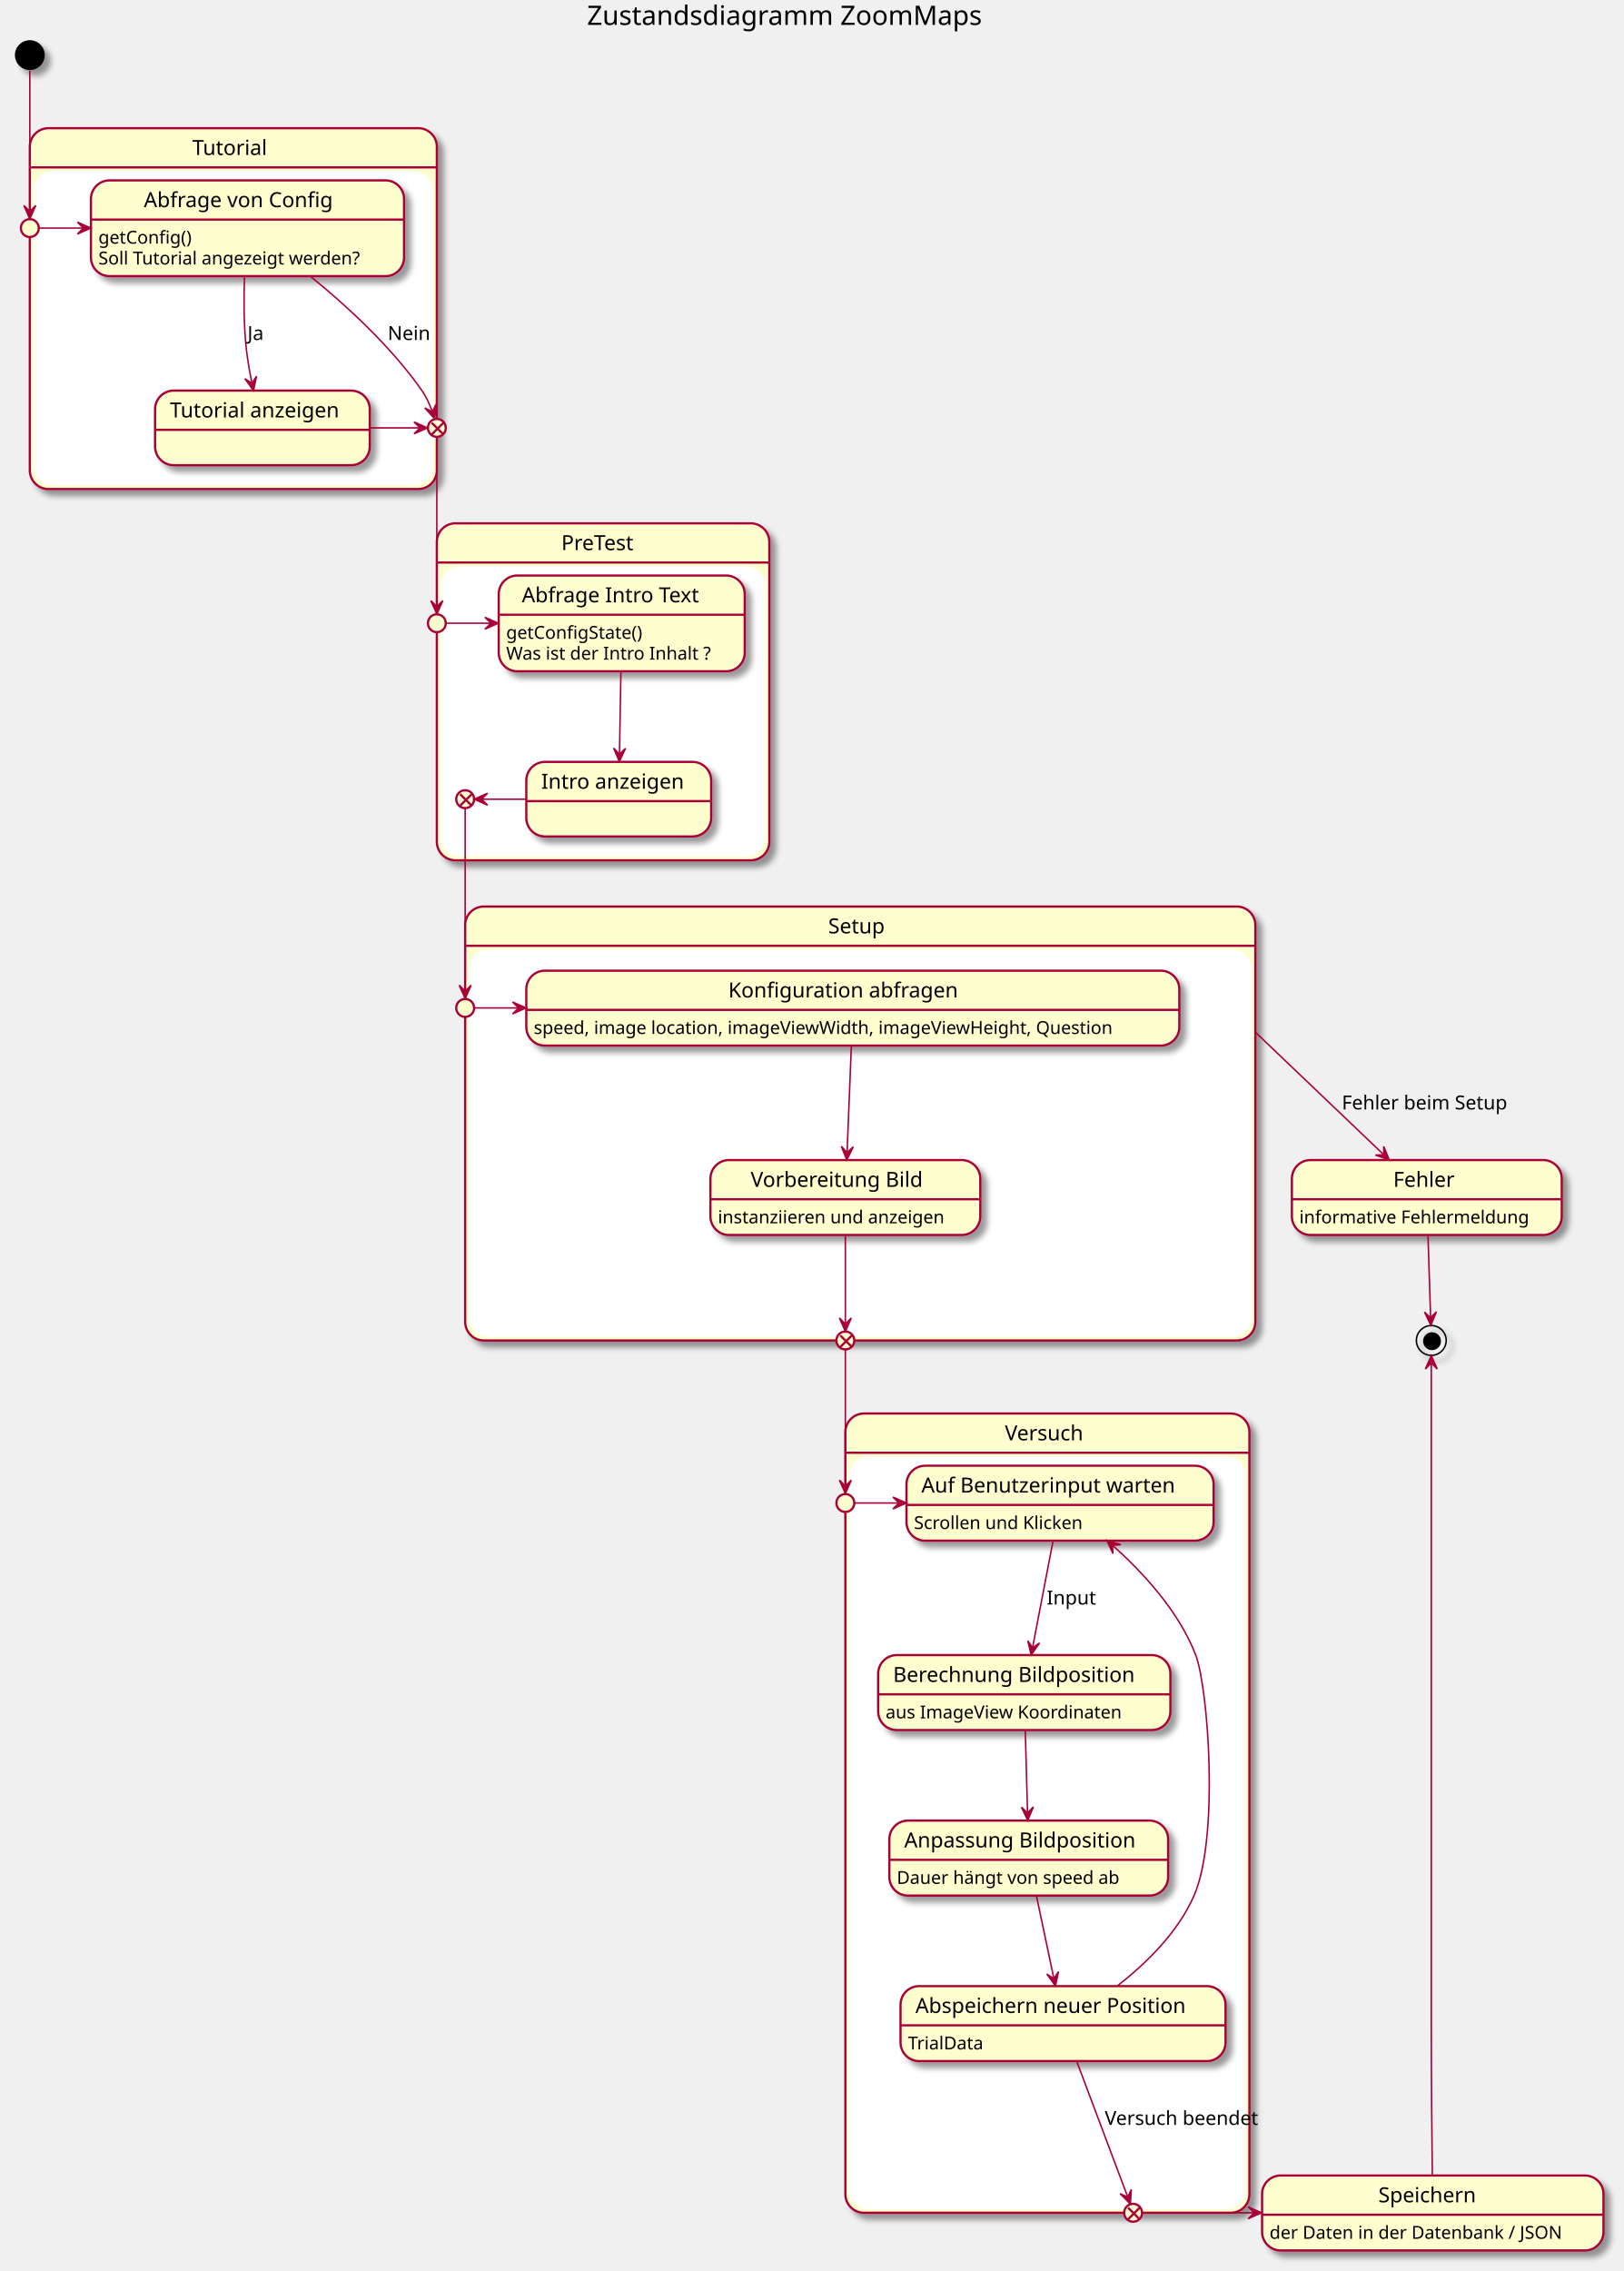
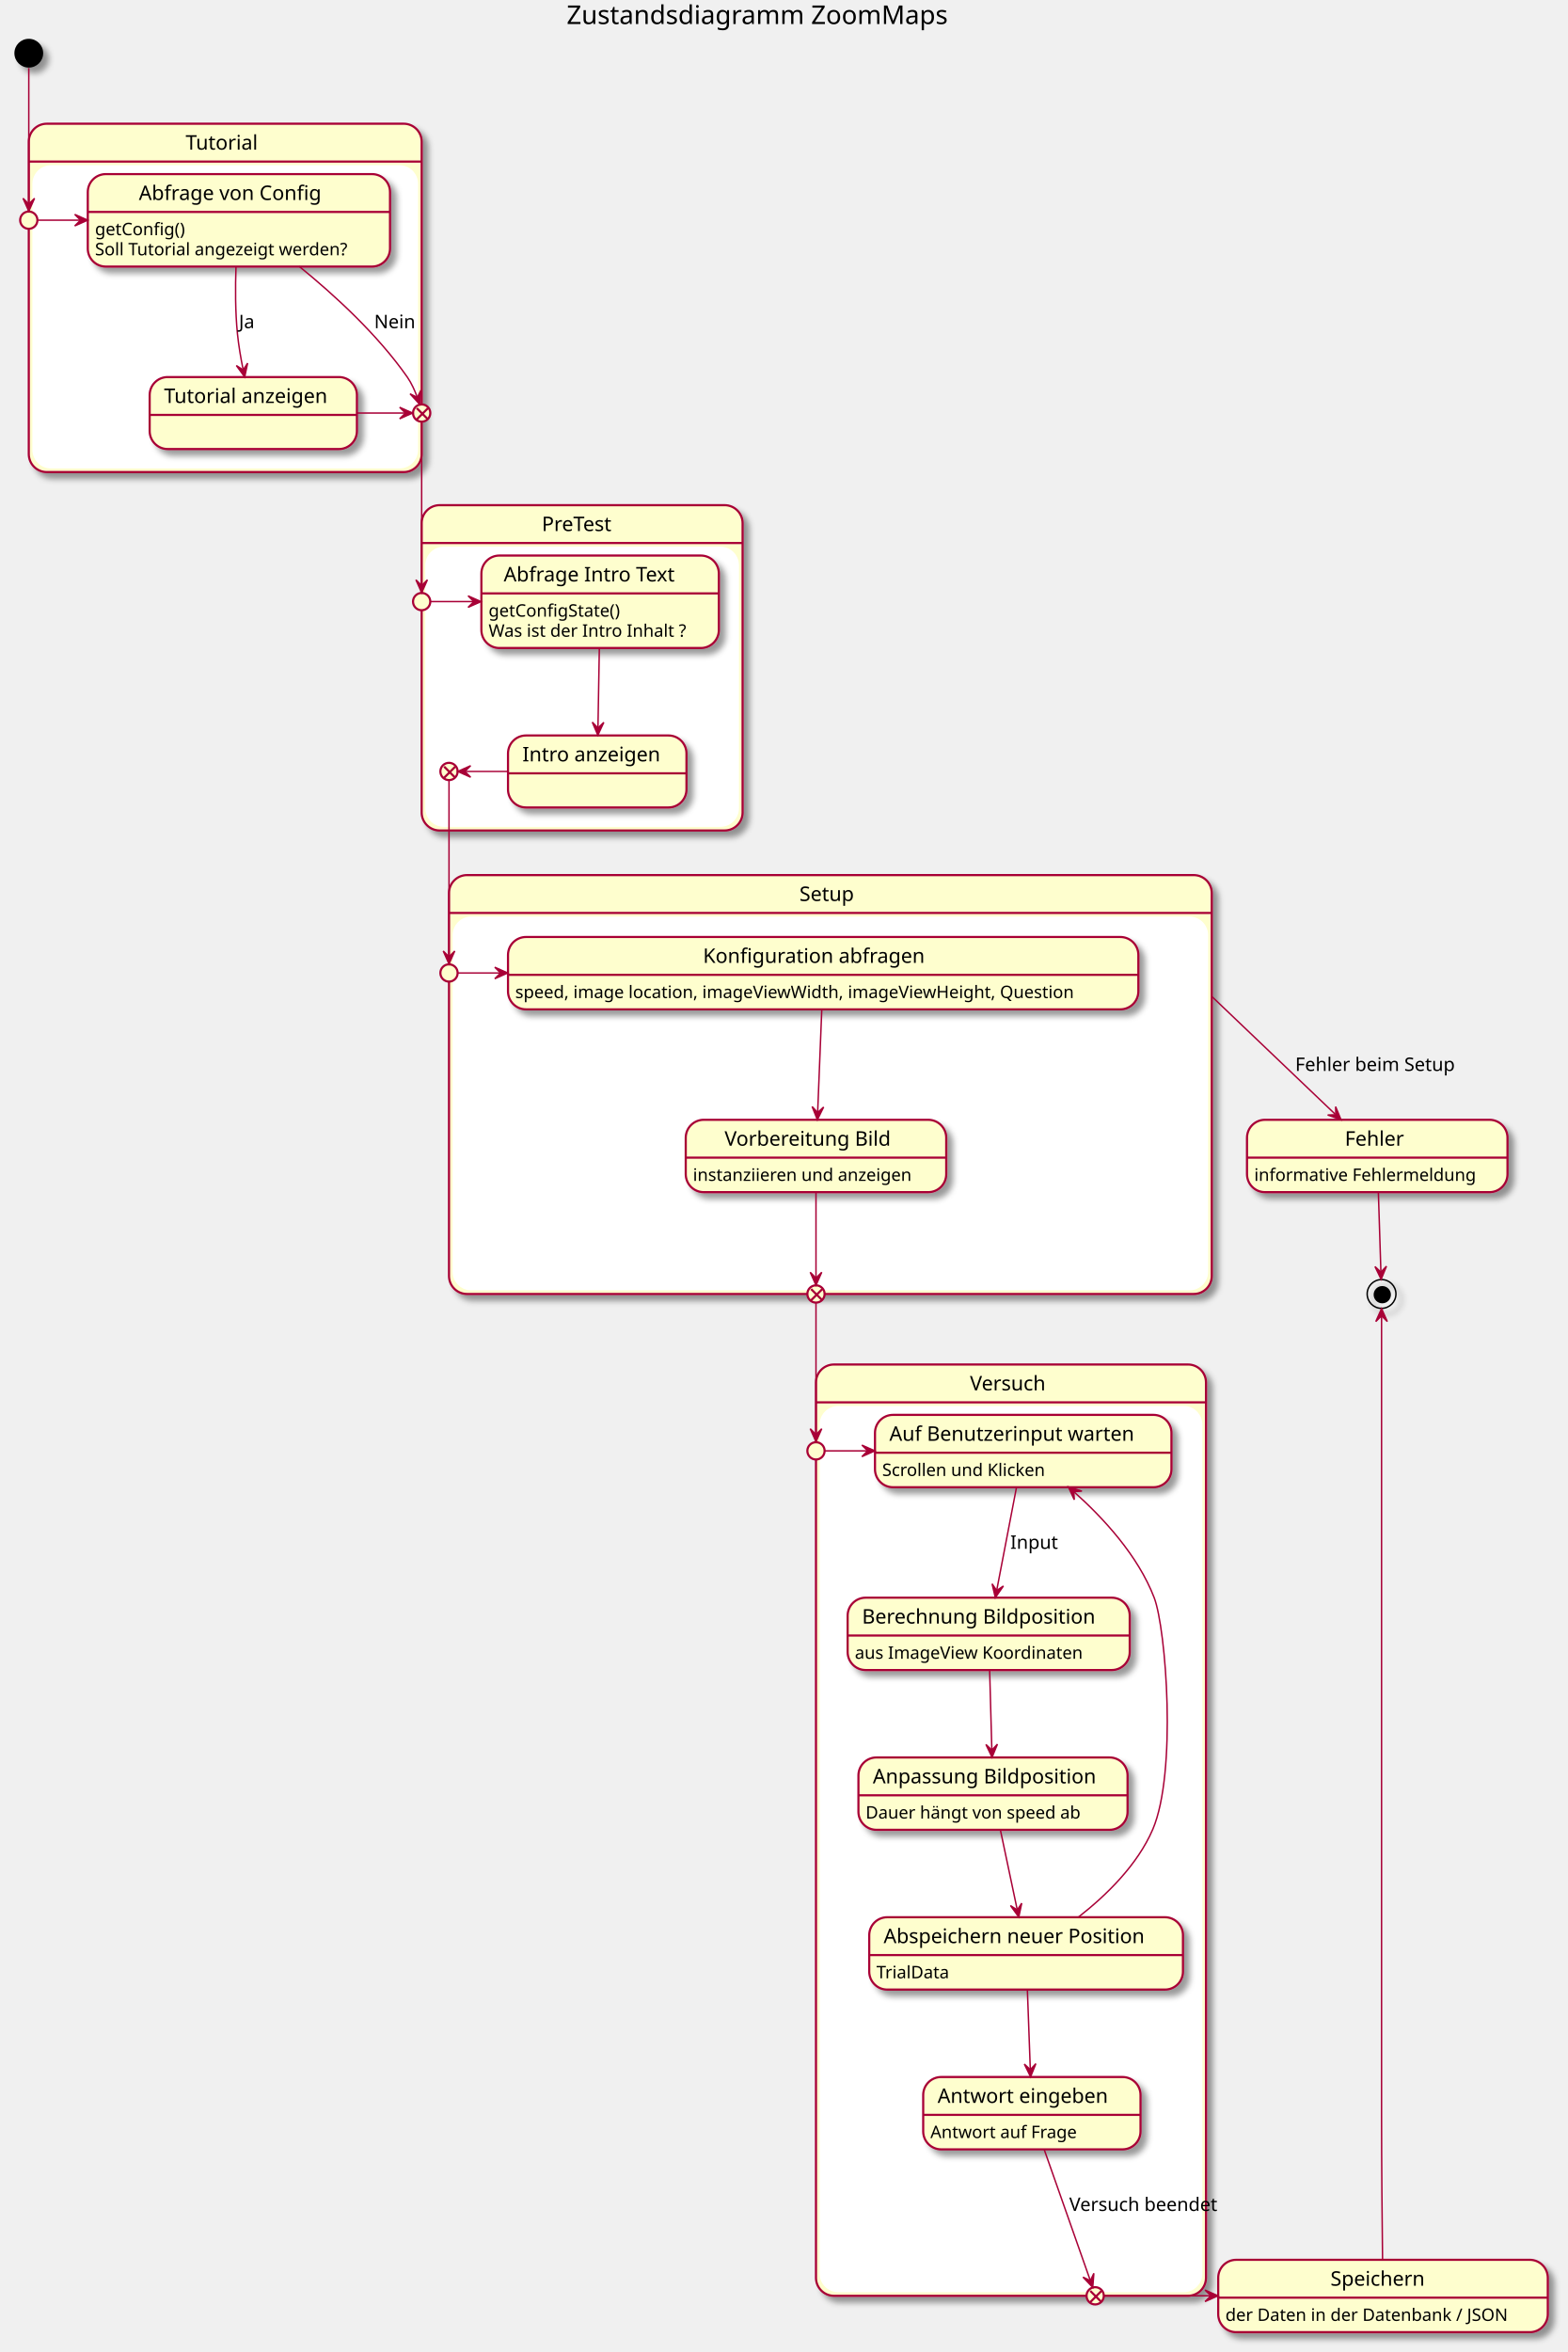
- <svg xmlns="http://www.w3.org/2000/svg" contentScriptType="application/ecmascript" contentStyleType="text/css" height="1523px" preserveAspectRatio="none" style="width:1089px;height:1523px;background:#FFFFFF;" version="1.1" viewBox="0 0 1089 1523" width="1089px" zoomAndPan="magnify">
+ <svg xmlns="http://www.w3.org/2000/svg" contentScriptType="application/ecmascript" contentStyleType="text/css" height="1634px" preserveAspectRatio="none" style="width:1089px;height:1634px;background:#FFFFFF;" version="1.1" viewBox="0 0 1089 1634" width="1089px" zoomAndPan="magnify">
  <defs>
-     <filter height="300%" id="fzr9p43v2d8jk" width="300%" x="-1" y="-1">
+     <filter height="300%" id="fd8ebnlnh1vin" width="300%" x="-1" y="-1">
      <feGaussianBlur result="blurOut" stdDeviation="2.0" />
      <feColorMatrix in="blurOut" result="blurOut2" type="matrix" values="0 0 0 0 0 0 0 0 0 0 0 0 0 0 0 0 0 0 .4 0" />
      <feOffset dx="4.0" dy="4.0" in="blurOut2" result="blurOut3" />
      <feBlend in="SourceGraphic" in2="blurOut3" mode="normal" />
    </filter>
  </defs>
  <g>
    <text fill="#000000" font-family="sans-serif" font-size="18" lengthAdjust="spacing" textLength="289" x="393.75" y="16.708">Zustandsdiagramm ZoomMaps</text>
-     <rect fill="#FEFECE" filter="url(#fzr9p43v2d8jk)" height="242" rx="12.5" ry="12.5" style="stroke:#A80036;stroke-width:1.5;" width="273" x="20" y="85.953" />
+     <rect fill="#FEFECE" filter="url(#fd8ebnlnh1vin)" height="242" rx="12.5" ry="12.5" style="stroke:#A80036;stroke-width:1.5;" width="273" x="20" y="85.953" />
    <rect fill="#FFFFFF" height="209.703" rx="12.5" ry="12.5" style="stroke:#FFFFFF;stroke-width:1.0;" width="267" x="23" y="115.25" />
    <line style="stroke:#A80036;stroke-width:1.5;" x1="20" x2="293" y1="112.25" y2="112.25" />
    <text fill="#000000" font-family="sans-serif" font-size="14" lengthAdjust="spacing" textLength="55" x="129" y="103.948">Tutorial</text>
-     <rect fill="#FEFECE" filter="url(#fzr9p43v2d8jk)" height="226" rx="12.5" ry="12.5" style="stroke:#A80036;stroke-width:1.5;" width="223" x="293" y="350.953" />
+     <rect fill="#FEFECE" filter="url(#fd8ebnlnh1vin)" height="226" rx="12.5" ry="12.5" style="stroke:#A80036;stroke-width:1.5;" width="223" x="293" y="350.953" />
    <rect fill="#FFFFFF" height="193.703" rx="12.5" ry="12.5" style="stroke:#FFFFFF;stroke-width:1.0;" width="217" x="296" y="380.25" />
    <line style="stroke:#A80036;stroke-width:1.5;" x1="293" x2="516" y1="377.25" y2="377.25" />
    <text fill="#000000" font-family="sans-serif" font-size="14" lengthAdjust="spacing" textLength="56" x="376.5" y="368.948">PreTest</text>
-     <rect fill="#FEFECE" filter="url(#fzr9p43v2d8jk)" height="291" rx="12.5" ry="12.5" style="stroke:#A80036;stroke-width:1.5;" width="530" x="312" y="607.953" />
+     <rect fill="#FEFECE" filter="url(#fd8ebnlnh1vin)" height="291" rx="12.5" ry="12.5" style="stroke:#A80036;stroke-width:1.5;" width="530" x="312" y="607.953" />
    <rect fill="#FFFFFF" height="258.703" rx="12.5" ry="12.5" style="stroke:#FFFFFF;stroke-width:1.0;" width="524" x="315" y="637.25" />
    <line style="stroke:#A80036;stroke-width:1.5;" x1="312" x2="842" y1="634.25" y2="634.25" />
    <text fill="#000000" font-family="sans-serif" font-size="14" lengthAdjust="spacing" textLength="43" x="555.5" y="625.948">Setup</text>
-     <rect fill="#FEFECE" filter="url(#fzr9p43v2d8jk)" height="536" rx="12.5" ry="12.5" style="stroke:#A80036;stroke-width:1.5;" width="271" x="567" y="947.953" />
-     <rect fill="#FFFFFF" height="503.703" rx="12.5" ry="12.5" style="stroke:#FFFFFF;stroke-width:1.0;" width="265" x="570" y="977.25" />
+     <rect fill="#FEFECE" filter="url(#fd8ebnlnh1vin)" height="647" rx="12.5" ry="12.5" style="stroke:#A80036;stroke-width:1.5;" width="271" x="567" y="947.953" />
+     <rect fill="#FFFFFF" height="614.703" rx="12.5" ry="12.5" style="stroke:#FFFFFF;stroke-width:1.0;" width="265" x="570" y="977.25" />
    <line style="stroke:#A80036;stroke-width:1.5;" x1="567" x2="838" y1="974.25" y2="974.25" />
    <text fill="#000000" font-family="sans-serif" font-size="14" lengthAdjust="spacing" textLength="57" x="674" y="965.948">Versuch</text>
    <text fill="#000000" font-family="sans-serif" font-size="14" lengthAdjust="spacing" textLength="0" x="22" y="131.651" />
    <ellipse cx="20" cy="152.953" fill="#FEFECE" rx="6" ry="6" style="stroke:#A80036;stroke-width:1.5;" />
    <text fill="#000000" font-family="sans-serif" font-size="14" lengthAdjust="spacing" textLength="0" x="295" y="305.948" />
    <ellipse cx="293" cy="286.953" fill="#FEFECE" rx="6" ry="6" style="stroke:#A80036;stroke-width:1.5;" />
    <line style="stroke:#A80036;stroke-width:1.5;" x1="297.389" x2="289.611" y1="291.342" y2="283.564" />
    <line style="stroke:#A80036;stroke-width:1.5;" x1="297.389" x2="289.611" y1="283.564" y2="291.342" />
    <g id="t.ac">
-       <rect fill="#FEFECE" filter="url(#fzr9p43v2d8jk)" height="64.234" rx="12.5" ry="12.5" style="stroke:#A80036;stroke-width:1.5;" width="210" x="61" y="120.953" />
+       <rect fill="#FEFECE" filter="url(#fd8ebnlnh1vin)" height="64.234" rx="12.5" ry="12.5" style="stroke:#A80036;stroke-width:1.5;" width="210" x="61" y="120.953" />
      <line style="stroke:#A80036;stroke-width:1.5;" x1="61" x2="271" y1="147.25" y2="147.25" />
      <text fill="#000000" font-family="sans-serif" font-size="14" lengthAdjust="spacing" textLength="139" x="96.5" y="138.948">Abfrage von Config</text>
      <text fill="#000000" font-family="sans-serif" font-size="12" lengthAdjust="spacing" textLength="68" x="66" y="163.389">getConfig()</text>
      <text fill="#000000" font-family="sans-serif" font-size="12" lengthAdjust="spacing" textLength="190" x="66" y="177.357">Soll Tutorial angezeigt werden?</text>
    </g>
    <g id="t.ta">
-       <rect fill="#FEFECE" filter="url(#fzr9p43v2d8jk)" height="50" rx="12.5" ry="12.5" style="stroke:#A80036;stroke-width:1.5;" width="144" x="104" y="261.953" />
+       <rect fill="#FEFECE" filter="url(#fd8ebnlnh1vin)" height="50" rx="12.5" ry="12.5" style="stroke:#A80036;stroke-width:1.5;" width="144" x="104" y="261.953" />
      <line style="stroke:#A80036;stroke-width:1.5;" x1="104" x2="248" y1="288.25" y2="288.25" />
      <text fill="#000000" font-family="sans-serif" font-size="14" lengthAdjust="spacing" textLength="124" x="114" y="279.948">Tutorial anzeigen</text>
    </g>
    <text fill="#000000" font-family="sans-serif" font-size="14" lengthAdjust="spacing" textLength="0" x="295" y="396.651" />
    <ellipse cx="293" cy="417.953" fill="#FEFECE" rx="6" ry="6" style="stroke:#A80036;stroke-width:1.5;" />
    <text fill="#000000" font-family="sans-serif" font-size="14" lengthAdjust="spacing" textLength="0" x="314" y="554.948" />
    <ellipse cx="312" cy="535.953" fill="#FEFECE" rx="6" ry="6" style="stroke:#A80036;stroke-width:1.5;" />
    <line style="stroke:#A80036;stroke-width:1.5;" x1="316.389" x2="308.611" y1="540.342" y2="532.564" />
    <line style="stroke:#A80036;stroke-width:1.5;" x1="316.389" x2="308.611" y1="532.564" y2="540.342" />
    <g id="p.it">
-       <rect fill="#FEFECE" filter="url(#fzr9p43v2d8jk)" height="64.234" rx="12.5" ry="12.5" style="stroke:#A80036;stroke-width:1.5;" width="165" x="334.5" y="385.953" />
+       <rect fill="#FEFECE" filter="url(#fd8ebnlnh1vin)" height="64.234" rx="12.5" ry="12.5" style="stroke:#A80036;stroke-width:1.5;" width="165" x="334.5" y="385.953" />
      <line style="stroke:#A80036;stroke-width:1.5;" x1="334.5" x2="499.5" y1="412.25" y2="412.25" />
      <text fill="#000000" font-family="sans-serif" font-size="14" lengthAdjust="spacing" textLength="134" x="350" y="403.948">Abfrage Intro Text</text>
      <text fill="#000000" font-family="sans-serif" font-size="12" lengthAdjust="spacing" textLength="99" x="339.5" y="428.389">getConfigState()</text>
      <text fill="#000000" font-family="sans-serif" font-size="12" lengthAdjust="spacing" textLength="145" x="339.5" y="442.357">Was ist der Intro Inhalt ?</text>
    </g>
    <g id="p.ia">
-       <rect fill="#FEFECE" filter="url(#fzr9p43v2d8jk)" height="50" rx="12.5" ry="12.5" style="stroke:#A80036;stroke-width:1.5;" width="124" x="353" y="510.953" />
+       <rect fill="#FEFECE" filter="url(#fd8ebnlnh1vin)" height="50" rx="12.5" ry="12.5" style="stroke:#A80036;stroke-width:1.5;" width="124" x="353" y="510.953" />
      <line style="stroke:#A80036;stroke-width:1.5;" x1="353" x2="477" y1="537.25" y2="537.25" />
      <text fill="#000000" font-family="sans-serif" font-size="14" lengthAdjust="spacing" textLength="104" x="363" y="528.948">Intro anzeigen</text>
    </g>
    <text fill="#000000" font-family="sans-serif" font-size="14" lengthAdjust="spacing" textLength="0" x="314" y="654.651" />
    <ellipse cx="312" cy="675.953" fill="#FEFECE" rx="6" ry="6" style="stroke:#A80036;stroke-width:1.5;" />
    <text fill="#000000" font-family="sans-serif" font-size="14" lengthAdjust="spacing" textLength="0" x="569" y="917.948" />
    <ellipse cx="567" cy="898.953" fill="#FEFECE" rx="6" ry="6" style="stroke:#A80036;stroke-width:1.5;" />
    <line style="stroke:#A80036;stroke-width:1.5;" x1="571.389" x2="563.611" y1="903.342" y2="895.564" />
    <line style="stroke:#A80036;stroke-width:1.5;" x1="571.389" x2="563.611" y1="895.564" y2="903.342" />
    <g id="s.ka">
-       <rect fill="#FEFECE" filter="url(#fzr9p43v2d8jk)" height="50.266" rx="12.5" ry="12.5" style="stroke:#A80036;stroke-width:1.5;" width="438" x="353" y="650.953" />
+       <rect fill="#FEFECE" filter="url(#fd8ebnlnh1vin)" height="50.266" rx="12.5" ry="12.5" style="stroke:#A80036;stroke-width:1.5;" width="438" x="353" y="650.953" />
      <line style="stroke:#A80036;stroke-width:1.5;" x1="353" x2="791" y1="677.25" y2="677.25" />
      <text fill="#000000" font-family="sans-serif" font-size="14" lengthAdjust="spacing" textLength="167" x="488.5" y="668.948">Konfiguration abfragen</text>
      <text fill="#000000" font-family="sans-serif" font-size="12" lengthAdjust="spacing" textLength="418" x="358" y="693.389">speed, image location, imageViewWidth, imageViewHeight, Question</text>
    </g>
    <g id="s.vb">
-       <rect fill="#FEFECE" filter="url(#fzr9p43v2d8jk)" height="50.266" rx="12.5" ry="12.5" style="stroke:#A80036;stroke-width:1.5;" width="181" x="476.5" y="777.953" />
+       <rect fill="#FEFECE" filter="url(#fd8ebnlnh1vin)" height="50.266" rx="12.5" ry="12.5" style="stroke:#A80036;stroke-width:1.5;" width="181" x="476.5" y="777.953" />
      <line style="stroke:#A80036;stroke-width:1.5;" x1="476.5" x2="657.5" y1="804.25" y2="804.25" />
      <text fill="#000000" font-family="sans-serif" font-size="14" lengthAdjust="spacing" textLength="127" x="503.5" y="795.948">Vorbereitung Bild</text>
      <text fill="#000000" font-family="sans-serif" font-size="12" lengthAdjust="spacing" textLength="161" x="481.5" y="820.389">instanziieren und anzeigen</text>
    </g>
    <text fill="#000000" font-family="sans-serif" font-size="14" lengthAdjust="spacing" textLength="0" x="569" y="986.651" />
    <ellipse cx="567" cy="1007.953" fill="#FEFECE" rx="6" ry="6" style="stroke:#A80036;stroke-width:1.5;" />
-     <text fill="#000000" font-family="sans-serif" font-size="14" lengthAdjust="spacing" textLength="0" x="762" y="1502.948" />
-     <ellipse cx="760" cy="1483.953" fill="#FEFECE" rx="6" ry="6" style="stroke:#A80036;stroke-width:1.5;" />
-     <line style="stroke:#A80036;stroke-width:1.5;" x1="764.389" x2="756.611" y1="1488.342" y2="1480.564" />
-     <line style="stroke:#A80036;stroke-width:1.5;" x1="764.389" x2="756.611" y1="1480.564" y2="1488.342" />
+     <text fill="#000000" font-family="sans-serif" font-size="14" lengthAdjust="spacing" textLength="0" x="763" y="1613.948" />
+     <ellipse cx="761" cy="1594.953" fill="#FEFECE" rx="6" ry="6" style="stroke:#A80036;stroke-width:1.5;" />
+     <line style="stroke:#A80036;stroke-width:1.5;" x1="765.389" x2="757.611" y1="1599.342" y2="1591.564" />
+     <line style="stroke:#A80036;stroke-width:1.5;" x1="765.389" x2="757.611" y1="1591.564" y2="1599.342" />
    <g id="v.bi">
-       <rect fill="#FEFECE" filter="url(#fzr9p43v2d8jk)" height="50.266" rx="12.5" ry="12.5" style="stroke:#A80036;stroke-width:1.5;" width="206" x="608" y="982.953" />
+       <rect fill="#FEFECE" filter="url(#fd8ebnlnh1vin)" height="50.266" rx="12.5" ry="12.5" style="stroke:#A80036;stroke-width:1.5;" width="206" x="608" y="982.953" />
      <line style="stroke:#A80036;stroke-width:1.5;" x1="608" x2="814" y1="1009.25" y2="1009.25" />
      <text fill="#000000" font-family="sans-serif" font-size="14" lengthAdjust="spacing" textLength="186" x="618" y="1000.948">Auf Benutzerinput warten</text>
      <text fill="#000000" font-family="sans-serif" font-size="12" lengthAdjust="spacing" textLength="122" x="613" y="1025.389">Scrollen und Klicken</text>
    </g>
    <g id="v.bb">
-       <rect fill="#FEFECE" filter="url(#fzr9p43v2d8jk)" height="50.266" rx="12.5" ry="12.5" style="stroke:#A80036;stroke-width:1.5;" width="196" x="589" y="1109.953" />
+       <rect fill="#FEFECE" filter="url(#fd8ebnlnh1vin)" height="50.266" rx="12.5" ry="12.5" style="stroke:#A80036;stroke-width:1.5;" width="196" x="589" y="1109.953" />
      <line style="stroke:#A80036;stroke-width:1.5;" x1="589" x2="785" y1="1136.25" y2="1136.25" />
      <text fill="#000000" font-family="sans-serif" font-size="14" lengthAdjust="spacing" textLength="176" x="599" y="1127.948">Berechnung Bildposition</text>
      <text fill="#000000" font-family="sans-serif" font-size="12" lengthAdjust="spacing" textLength="168" x="594" y="1152.389">aus ImageView Koordinaten</text>
    </g>
    <g id="v.ab">
-       <rect fill="#FEFECE" filter="url(#fzr9p43v2d8jk)" height="50.266" rx="12.5" ry="12.5" style="stroke:#A80036;stroke-width:1.5;" width="187" x="596.5" y="1220.953" />
+       <rect fill="#FEFECE" filter="url(#fd8ebnlnh1vin)" height="50.266" rx="12.5" ry="12.5" style="stroke:#A80036;stroke-width:1.5;" width="187" x="596.5" y="1220.953" />
      <line style="stroke:#A80036;stroke-width:1.5;" x1="596.5" x2="783.5" y1="1247.25" y2="1247.25" />
      <text fill="#000000" font-family="sans-serif" font-size="14" lengthAdjust="spacing" textLength="167" x="606.5" y="1238.948">Anpassung Bildposition</text>
      <text fill="#000000" font-family="sans-serif" font-size="12" lengthAdjust="spacing" textLength="161" x="601.5" y="1263.389">Dauer hängt von speed ab</text>
    </g>
    <g id="v.ap">
-       <rect fill="#FEFECE" filter="url(#fzr9p43v2d8jk)" height="50.266" rx="12.5" ry="12.5" style="stroke:#A80036;stroke-width:1.5;" width="218" x="604" y="1331.953" />
+       <rect fill="#FEFECE" filter="url(#fd8ebnlnh1vin)" height="50.266" rx="12.5" ry="12.5" style="stroke:#A80036;stroke-width:1.5;" width="218" x="604" y="1331.953" />
      <line style="stroke:#A80036;stroke-width:1.5;" x1="604" x2="822" y1="1358.25" y2="1358.25" />
      <text fill="#000000" font-family="sans-serif" font-size="14" lengthAdjust="spacing" textLength="198" x="614" y="1349.948">Abspeichern neuer Position</text>
      <text fill="#000000" font-family="sans-serif" font-size="12" lengthAdjust="spacing" textLength="52" x="609" y="1374.389">TrialData</text>
    </g>
+     <g id="v.ae">
+       <rect fill="#FEFECE" filter="url(#fd8ebnlnh1vin)" height="50.266" rx="12.5" ry="12.5" style="stroke:#A80036;stroke-width:1.5;" width="151" x="641.5" y="1442.953" />
+       <line style="stroke:#A80036;stroke-width:1.5;" x1="641.5" x2="792.5" y1="1469.25" y2="1469.25" />
+       <text fill="#000000" font-family="sans-serif" font-size="14" lengthAdjust="spacing" textLength="131" x="651.5" y="1460.948">Antwort eingeben</text>
+       <text fill="#000000" font-family="sans-serif" font-size="12" lengthAdjust="spacing" textLength="107" x="646.5" y="1485.389">Antwort auf Frage</text>
+     </g>
    <g id="err">
-       <rect fill="#FEFECE" filter="url(#fzr9p43v2d8jk)" height="50.266" rx="12.5" ry="12.5" style="stroke:#A80036;stroke-width:1.5;" width="181" x="866.5" y="777.953" />
+       <rect fill="#FEFECE" filter="url(#fd8ebnlnh1vin)" height="50.266" rx="12.5" ry="12.5" style="stroke:#A80036;stroke-width:1.5;" width="181" x="866.5" y="777.953" />
      <line style="stroke:#A80036;stroke-width:1.5;" x1="866.5" x2="1047.5" y1="804.25" y2="804.25" />
      <text fill="#000000" font-family="sans-serif" font-size="14" lengthAdjust="spacing" textLength="45" x="934.5" y="795.948">Fehler</text>
      <text fill="#000000" font-family="sans-serif" font-size="12" lengthAdjust="spacing" textLength="161" x="871.5" y="820.389">informative Fehlermeldung</text>
    </g>
    <g id="Speichern">
-       <rect fill="#FEFECE" filter="url(#fzr9p43v2d8jk)" height="50.266" rx="12.5" ry="12.5" style="stroke:#A80036;stroke-width:1.5;" width="229" x="846.5" y="1458.953" />
-       <line style="stroke:#A80036;stroke-width:1.5;" x1="846.5" x2="1075.5" y1="1485.25" y2="1485.25" />
-       <text fill="#000000" font-family="sans-serif" font-size="14" lengthAdjust="spacing" textLength="73" x="924.5" y="1476.948">Speichern</text>
-       <text fill="#000000" font-family="sans-serif" font-size="12" lengthAdjust="spacing" textLength="209" x="851.5" y="1501.389">der Daten in der Datenbank / JSON</text>
+       <rect fill="#FEFECE" filter="url(#fd8ebnlnh1vin)" height="50.266" rx="12.5" ry="12.5" style="stroke:#A80036;stroke-width:1.5;" width="229" x="846.5" y="1569.953" />
+       <line style="stroke:#A80036;stroke-width:1.5;" x1="846.5" x2="1075.5" y1="1596.25" y2="1596.25" />
+       <text fill="#000000" font-family="sans-serif" font-size="14" lengthAdjust="spacing" textLength="73" x="924.5" y="1587.948">Speichern</text>
+       <text fill="#000000" font-family="sans-serif" font-size="12" lengthAdjust="spacing" textLength="209" x="851.5" y="1612.389">der Daten in der Datenbank / JSON</text>
    </g>
-     <ellipse cx="20" cy="36.953" fill="#000000" filter="url(#fzr9p43v2d8jk)" rx="10" ry="10" style="stroke:none;stroke-width:1.0;" />
-     <ellipse cx="960" cy="898.953" filter="url(#fzr9p43v2d8jk)" rx="10" ry="10" style="stroke:#000000;stroke-width:1.0;fill:none;" />
+     <ellipse cx="20" cy="36.953" fill="#000000" filter="url(#fd8ebnlnh1vin)" rx="10" ry="10" style="stroke:none;stroke-width:1.0;" />
+     <ellipse cx="960" cy="898.953" filter="url(#fd8ebnlnh1vin)" rx="10" ry="10" style="stroke:#000000;stroke-width:1.0;fill:none;" />
    <ellipse cx="960.5" cy="899.453" fill="#000000" rx="6" ry="6" style="stroke:none;stroke-width:1.0;" />
    <path d="M55.788,152.953 C45.95,152.953 36.111,152.953 26.273,152.953 " fill="none" id="ac-backto-tnp" style="stroke:#A80036;stroke-width:1.0;" />
    <polygon fill="#A80036" points="60.932,152.953,51.932,148.953,55.932,152.953,51.932,156.953,60.932,152.953" style="stroke:#A80036;stroke-width:1.0;" />
    <path d="M163.989,185.143 C163.48,199.443 163.451,216.593 165,231.953 C165.827,240.153 167.342,248.943 168.989,257.003 " fill="none" id="ac-to-ta" style="stroke:#A80036;stroke-width:1.0;" />
    <polygon fill="#A80036" points="170.027,261.923,172.063,252.287,168.985,257.033,164.239,253.955,170.027,261.923" style="stroke:#A80036;stroke-width:1.0;" />
    <text fill="#000000" font-family="sans-serif" font-size="13" lengthAdjust="spacing" textLength="12" x="166" y="228.02">Ja</text>
    <path d="M207.885,185.053 C232.331,204.903 262.331,232.383 283,261.953 C285.974,266.203 288.294,271.483 289.948,276.003 " fill="none" id="ac-to-txp" style="stroke:#A80036;stroke-width:1.0;" />
    <polygon fill="#A80036" points="291.582,280.853,292.519,271.049,289.995,276.112,284.933,273.588,291.582,280.853" style="stroke:#A80036;stroke-width:1.0;" />
    <text fill="#000000" font-family="sans-serif" font-size="13" lengthAdjust="spacing" textLength="28" x="260" y="228.02">Nein</text>
    <path d="M248.211,286.953 C259.337,286.953 270.463,286.953 281.59,286.953 " fill="none" id="ta-to-txp" style="stroke:#A80036;stroke-width:1.0;" />
    <polygon fill="#A80036" points="286.702,286.953,277.702,282.953,281.702,286.953,277.702,290.953,286.702,286.953" style="stroke:#A80036;stroke-width:1.0;" />
    <path d="M329.053,417.953 C319.134,417.953 309.216,417.953 299.297,417.953 " fill="none" id="it-backto-pnp" style="stroke:#A80036;stroke-width:1.0;" />
    <polygon fill="#A80036" points="334.24,417.953,325.24,413.953,329.24,417.953,325.24,421.953,334.24,417.953" style="stroke:#A80036;stroke-width:1.0;" />
    <path d="M416.464,450.043 C416.166,467.313 415.798,488.673 415.505,505.653 " fill="none" id="it-to-ia" style="stroke:#A80036;stroke-width:1.0;" />
-     <polygon fill="#A80036" points="415.417,510.772,419.571,501.842,415.503,505.773,411.572,501.705,415.417,510.772" style="stroke:#A80036;stroke-width:1.0;" />
+     <polygon fill="#A80036" points="415.417,510.773,419.571,501.843,415.503,505.774,411.572,501.706,415.417,510.773" style="stroke:#A80036;stroke-width:1.0;" />
    <path d="M352.882,535.953 C342.991,535.953 333.099,535.953 323.208,535.953 " fill="none" id="ia-to-pxp" style="stroke:#A80036;stroke-width:1.0;" />
    <polygon fill="#A80036" points="318.035,535.953,327.035,539.953,323.035,535.953,327.035,531.953,318.035,535.953" style="stroke:#A80036;stroke-width:1.0;" />
    <path d="M347.655,675.953 C337.801,675.953 327.947,675.953 318.094,675.953 " fill="none" id="ka-backto-snp" style="stroke:#A80036;stroke-width:1.0;" />
    <polygon fill="#A80036" points="352.807,675.953,343.807,671.953,347.807,675.953,343.807,679.953,352.807,675.953" style="stroke:#A80036;stroke-width:1.0;" />
    <path d="M571.036,701.054 C570.216,721.546 569.037,751.029 568.165,772.837 " fill="none" id="ka-to-vb" style="stroke:#A80036;stroke-width:1.0;" />
    <polygon fill="#A80036" points="567.961,777.926,572.318,769.093,568.161,772.93,564.324,768.773,567.961,777.926" style="stroke:#A80036;stroke-width:1.0;" />
    <path d="M567,828.16 C567,847.39 567,873.336 567,887.557 " fill="none" id="vb-to-sxp" style="stroke:#A80036;stroke-width:1.0;" />
    <polygon fill="#A80036" points="567,892.88,571,883.88,567,887.88,563,883.88,567,892.88" style="stroke:#A80036;stroke-width:1.0;" />
    <path d="M602.756,1007.953 C592.9,1007.953 583.044,1007.953 573.188,1007.953 " fill="none" id="bi-backto-vnp" style="stroke:#A80036;stroke-width:1.0;" />
    <polygon fill="#A80036" points="607.91,1007.953,598.91,1003.953,602.91,1007.953,598.91,1011.953,607.91,1007.953" style="stroke:#A80036;stroke-width:1.0;" />
    <path d="M706.373,1033.054 C702.438,1053.546 696.777,1083.029 692.59,1104.837 " fill="none" id="bi-to-bb" style="stroke:#A80036;stroke-width:1.0;" />
    <polygon fill="#A80036" points="691.613,1109.926,697.238,1101.842,692.556,1105.016,689.381,1100.333,691.613,1109.926" style="stroke:#A80036;stroke-width:1.0;" />
    <text fill="#000000" font-family="sans-serif" font-size="13" lengthAdjust="spacing" textLength="32" x="702" y="1076.02">Input</text>
    <path d="M687.666,1160.144 C688.116,1176.513 688.714,1198.232 689.192,1215.593 " fill="none" id="bb-to-ab" style="stroke:#A80036;stroke-width:1.0;" />
    <polygon fill="#A80036" points="689.336,1220.83,693.088,1211.724,689.199,1215.832,685.091,1211.943,689.336,1220.83" style="stroke:#A80036;stroke-width:1.0;" />
    <path d="M695.104,1271.144 C698.559,1287.513 703.142,1309.232 706.805,1326.593 " fill="none" id="ab-to-ap" style="stroke:#A80036;stroke-width:1.0;" />
    <polygon fill="#A80036" points="707.91,1331.83,709.965,1322.198,706.877,1326.938,702.137,1323.85,707.91,1331.83" style="stroke:#A80036;stroke-width:1.0;" />
    <path d="M749.402,1331.835 C768.609,1316.85 790.349,1295.737 801,1270.953 C817.898,1231.631 810.302,1131.57 802,1109.953 C790.768,1080.707 766.718,1054.635 746.163,1036.309 " fill="none" id="ap-to-bi" style="stroke:#A80036;stroke-width:1.0;" />
    <polygon fill="#A80036" points="742.369,1032.979,746.493,1041.923,746.126,1036.278,751.771,1035.911,742.369,1032.979" style="stroke:#A80036;stroke-width:1.0;" />
-     <path d="M722.062,1382.054 C732.498,1409.809 749.136,1454.059 756.405,1473.391 " fill="none" id="ap-to-vxp" style="stroke:#A80036;stroke-width:1.0;" />
-     <polygon fill="#A80036" points="758.194,1478.149,758.77,1468.317,756.434,1473.468,751.282,1471.132,758.194,1478.149" style="stroke:#A80036;stroke-width:1.0;" />
-     <text fill="#000000" font-family="sans-serif" font-size="13" lengthAdjust="spacing" textLength="109" x="741" y="1425.02">Versuch beendet</text>
+     <path d="M713.888,1382.144 C714.488,1398.513 715.285,1420.232 715.923,1437.593 " fill="none" id="ap-to-ae" style="stroke:#A80036;stroke-width:1.0;" />
+     <polygon fill="#A80036" points="716.115,1442.83,719.781,1433.689,715.931,1437.833,711.786,1433.984,716.115,1442.83" style="stroke:#A80036;stroke-width:1.0;" />
+     <path d="M725.484,1493.054 C735.253,1520.809 750.829,1565.059 757.634,1584.391 " fill="none" id="ae-to-vxp" style="stroke:#A80036;stroke-width:1.0;" />
+     <polygon fill="#A80036" points="759.309,1589.149,760.093,1579.331,757.649,1584.432,752.547,1581.988,759.309,1589.149" style="stroke:#A80036;stroke-width:1.0;" />
+     <text fill="#000000" font-family="sans-serif" font-size="13" lengthAdjust="spacing" textLength="109" x="743" y="1536.02">Versuch beendet</text>
    <path d="M842.209,692.42 C842.329,692.534 842.448,692.648 842.568,692.763 C842.809,692.992 843.051,693.223 843.296,693.457 C845.251,695.323 847.336,697.311 849.528,699.403 C853.913,703.587 858.731,708.185 863.823,713.044 C884.191,732.479 908.933,756.088 927.802,774.092 " fill="none" id="s-to-err" style="stroke:#A80036;stroke-width:1.0;" />
    <polygon fill="#A80036" points="931.829,777.935,928.079,768.828,928.212,774.483,922.556,774.616,931.829,777.935" style="stroke:#A80036;stroke-width:1.0;" />
    <text fill="#000000" font-family="sans-serif" font-size="13" lengthAdjust="spacing" textLength="116" x="900" y="744.02">Fehler beim Setup</text>
    <path d="M20,47.283 C20,68.373 20,119.583 20,141.603 " fill="none" id="*start-to-tnp" style="stroke:#A80036;stroke-width:1.0;" />
    <polygon fill="#A80036" points="20,146.763,24,137.763,20,141.763,16,137.763,20,146.763" style="stroke:#A80036;stroke-width:1.0;" />
    <path d="M293,293.173 C293,312.543 293,380.553 293,406.653 " fill="none" id="txp-to-pnp" style="stroke:#A80036;stroke-width:1.0;" />
    <polygon fill="#A80036" points="293,411.813,297,402.813,293,406.813,289,402.813,293,411.813" style="stroke:#A80036;stroke-width:1.0;" />
-     <path d="M312,542.194 C312,562.602 312,636.983 312,664.567 " fill="none" id="pxp-to-snp" style="stroke:#A80036;stroke-width:1.0;" />
+     <path d="M312,542.193 C312,562.603 312,636.983 312,664.567 " fill="none" id="pxp-to-snp" style="stroke:#A80036;stroke-width:1.0;" />
    <polygon fill="#A80036" points="312,669.707,316,660.707,312,664.707,308,660.707,312,669.707" style="stroke:#A80036;stroke-width:1.0;" />
    <path d="M567,905.114 C567,921.739 567,974.116 567,996.568 " fill="none" id="sxp-to-vnp" style="stroke:#A80036;stroke-width:1.0;" />
    <polygon fill="#A80036" points="567,1001.592,571,992.592,567,996.592,563,992.592,567,1001.592" style="stroke:#A80036;stroke-width:1.0;" />
-     <path d="M766.281,1483.953 C791.135,1483.953 815.989,1483.953 840.843,1483.953 " fill="none" id="vxp-to-Speichern" style="stroke:#A80036;stroke-width:1.0;" />
-     <polygon fill="#A80036" points="846.146,1483.953,837.146,1479.953,841.146,1483.953,837.146,1487.953,846.146,1483.953" style="stroke:#A80036;stroke-width:1.0;" />
-     <path d="M960,914.144 C960,934.635 960,973.701 960,1006.953 C960,1006.953 960,1006.953 960,1357.953 C960,1392.893 960.396,1433.326 960.689,1458.523 " fill="none" id="*end-backto-Speichern" style="stroke:#A80036;stroke-width:1.0;" />
+     <path d="M767.25,1594.953 C791.862,1594.953 816.475,1594.953 841.087,1594.953 " fill="none" id="vxp-to-Speichern" style="stroke:#A80036;stroke-width:1.0;" />
+     <polygon fill="#A80036" points="846.339,1594.953,837.339,1590.953,841.339,1594.953,837.339,1598.953,846.339,1594.953" style="stroke:#A80036;stroke-width:1.0;" />
+     <path d="M960,914.144 C960,934.635 960,973.701 960,1006.953 C960,1006.953 960,1006.953 960,1468.953 C960,1503.893 960.396,1544.326 960.689,1569.523 " fill="none" id="*end-backto-Speichern" style="stroke:#A80036;stroke-width:1.0;" />
    <polygon fill="#A80036" points="960,909.113,956,918.113,960,914.113,964,918.113,960,909.113" style="stroke:#A80036;stroke-width:1.0;" />
    <path d="M957.773,828.16 C958.335,845.795 959.078,869.079 959.548,883.788 " fill="none" id="err-to-*end" style="stroke:#A80036;stroke-width:1.0;" />
    <polygon fill="#A80036" points="959.708,888.793,963.42,879.671,959.549,883.796,955.425,879.924,959.708,888.793" style="stroke:#A80036;stroke-width:1.0;" />
  </g>
</svg>
